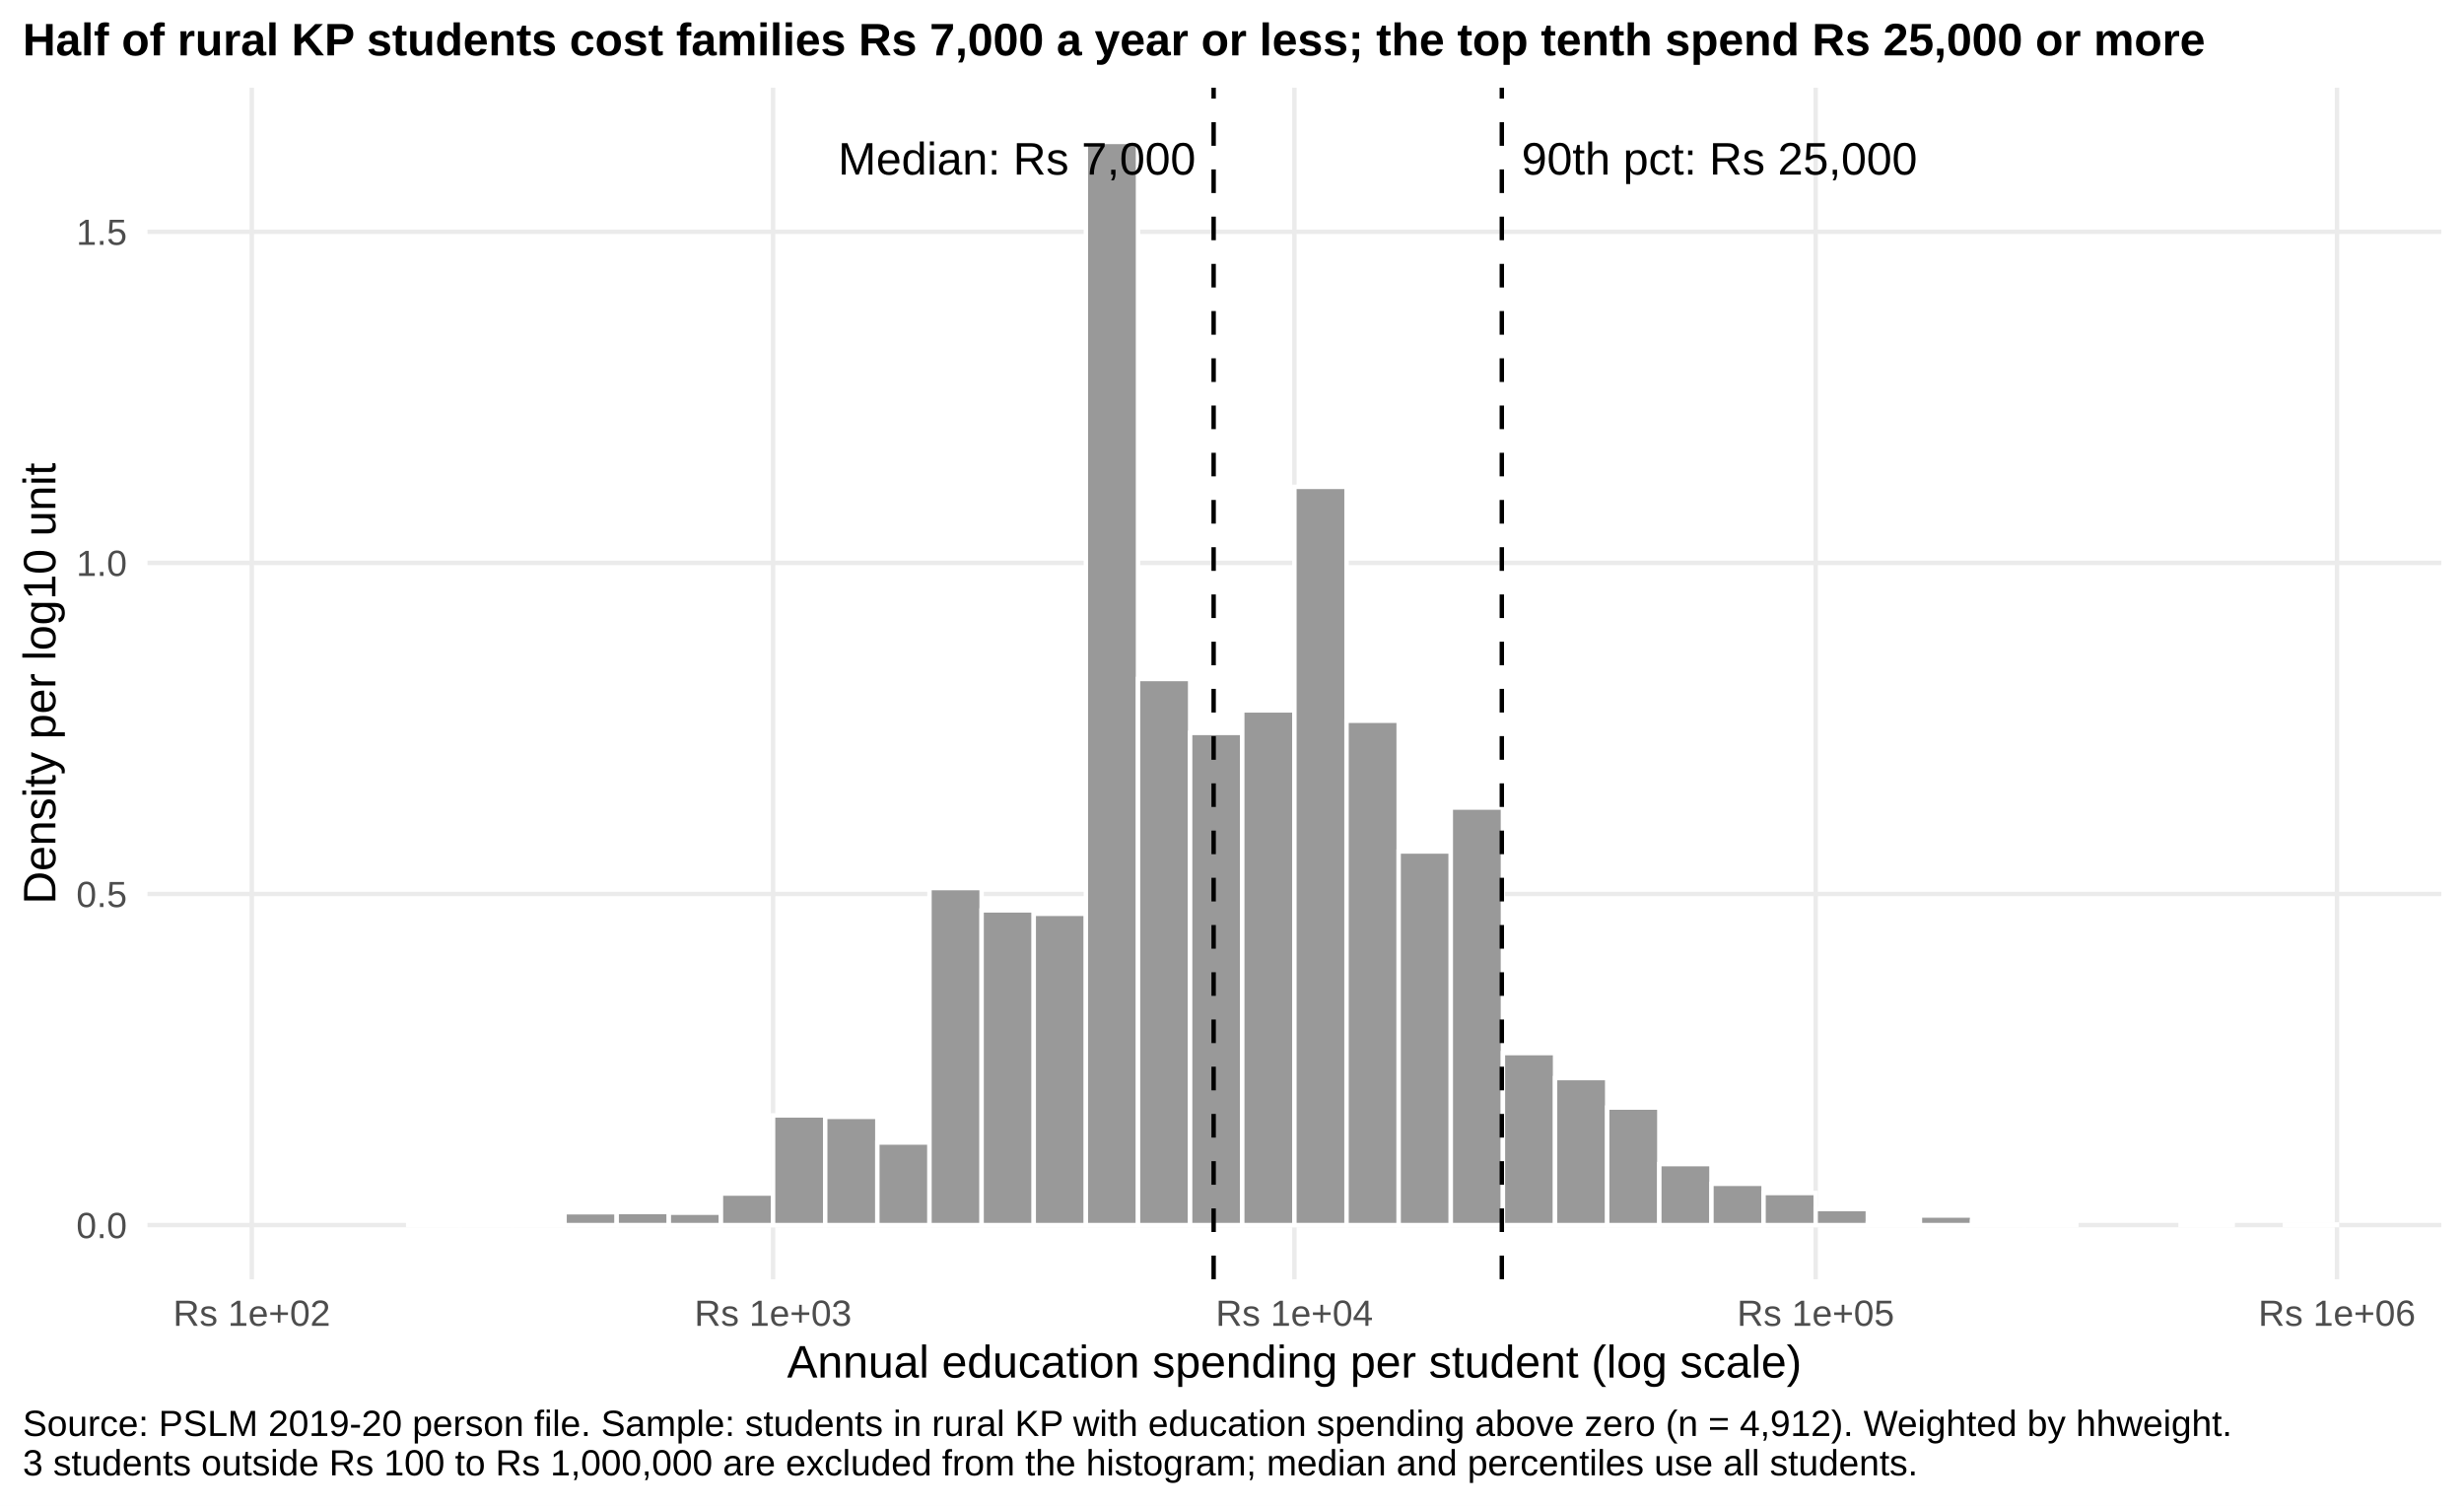
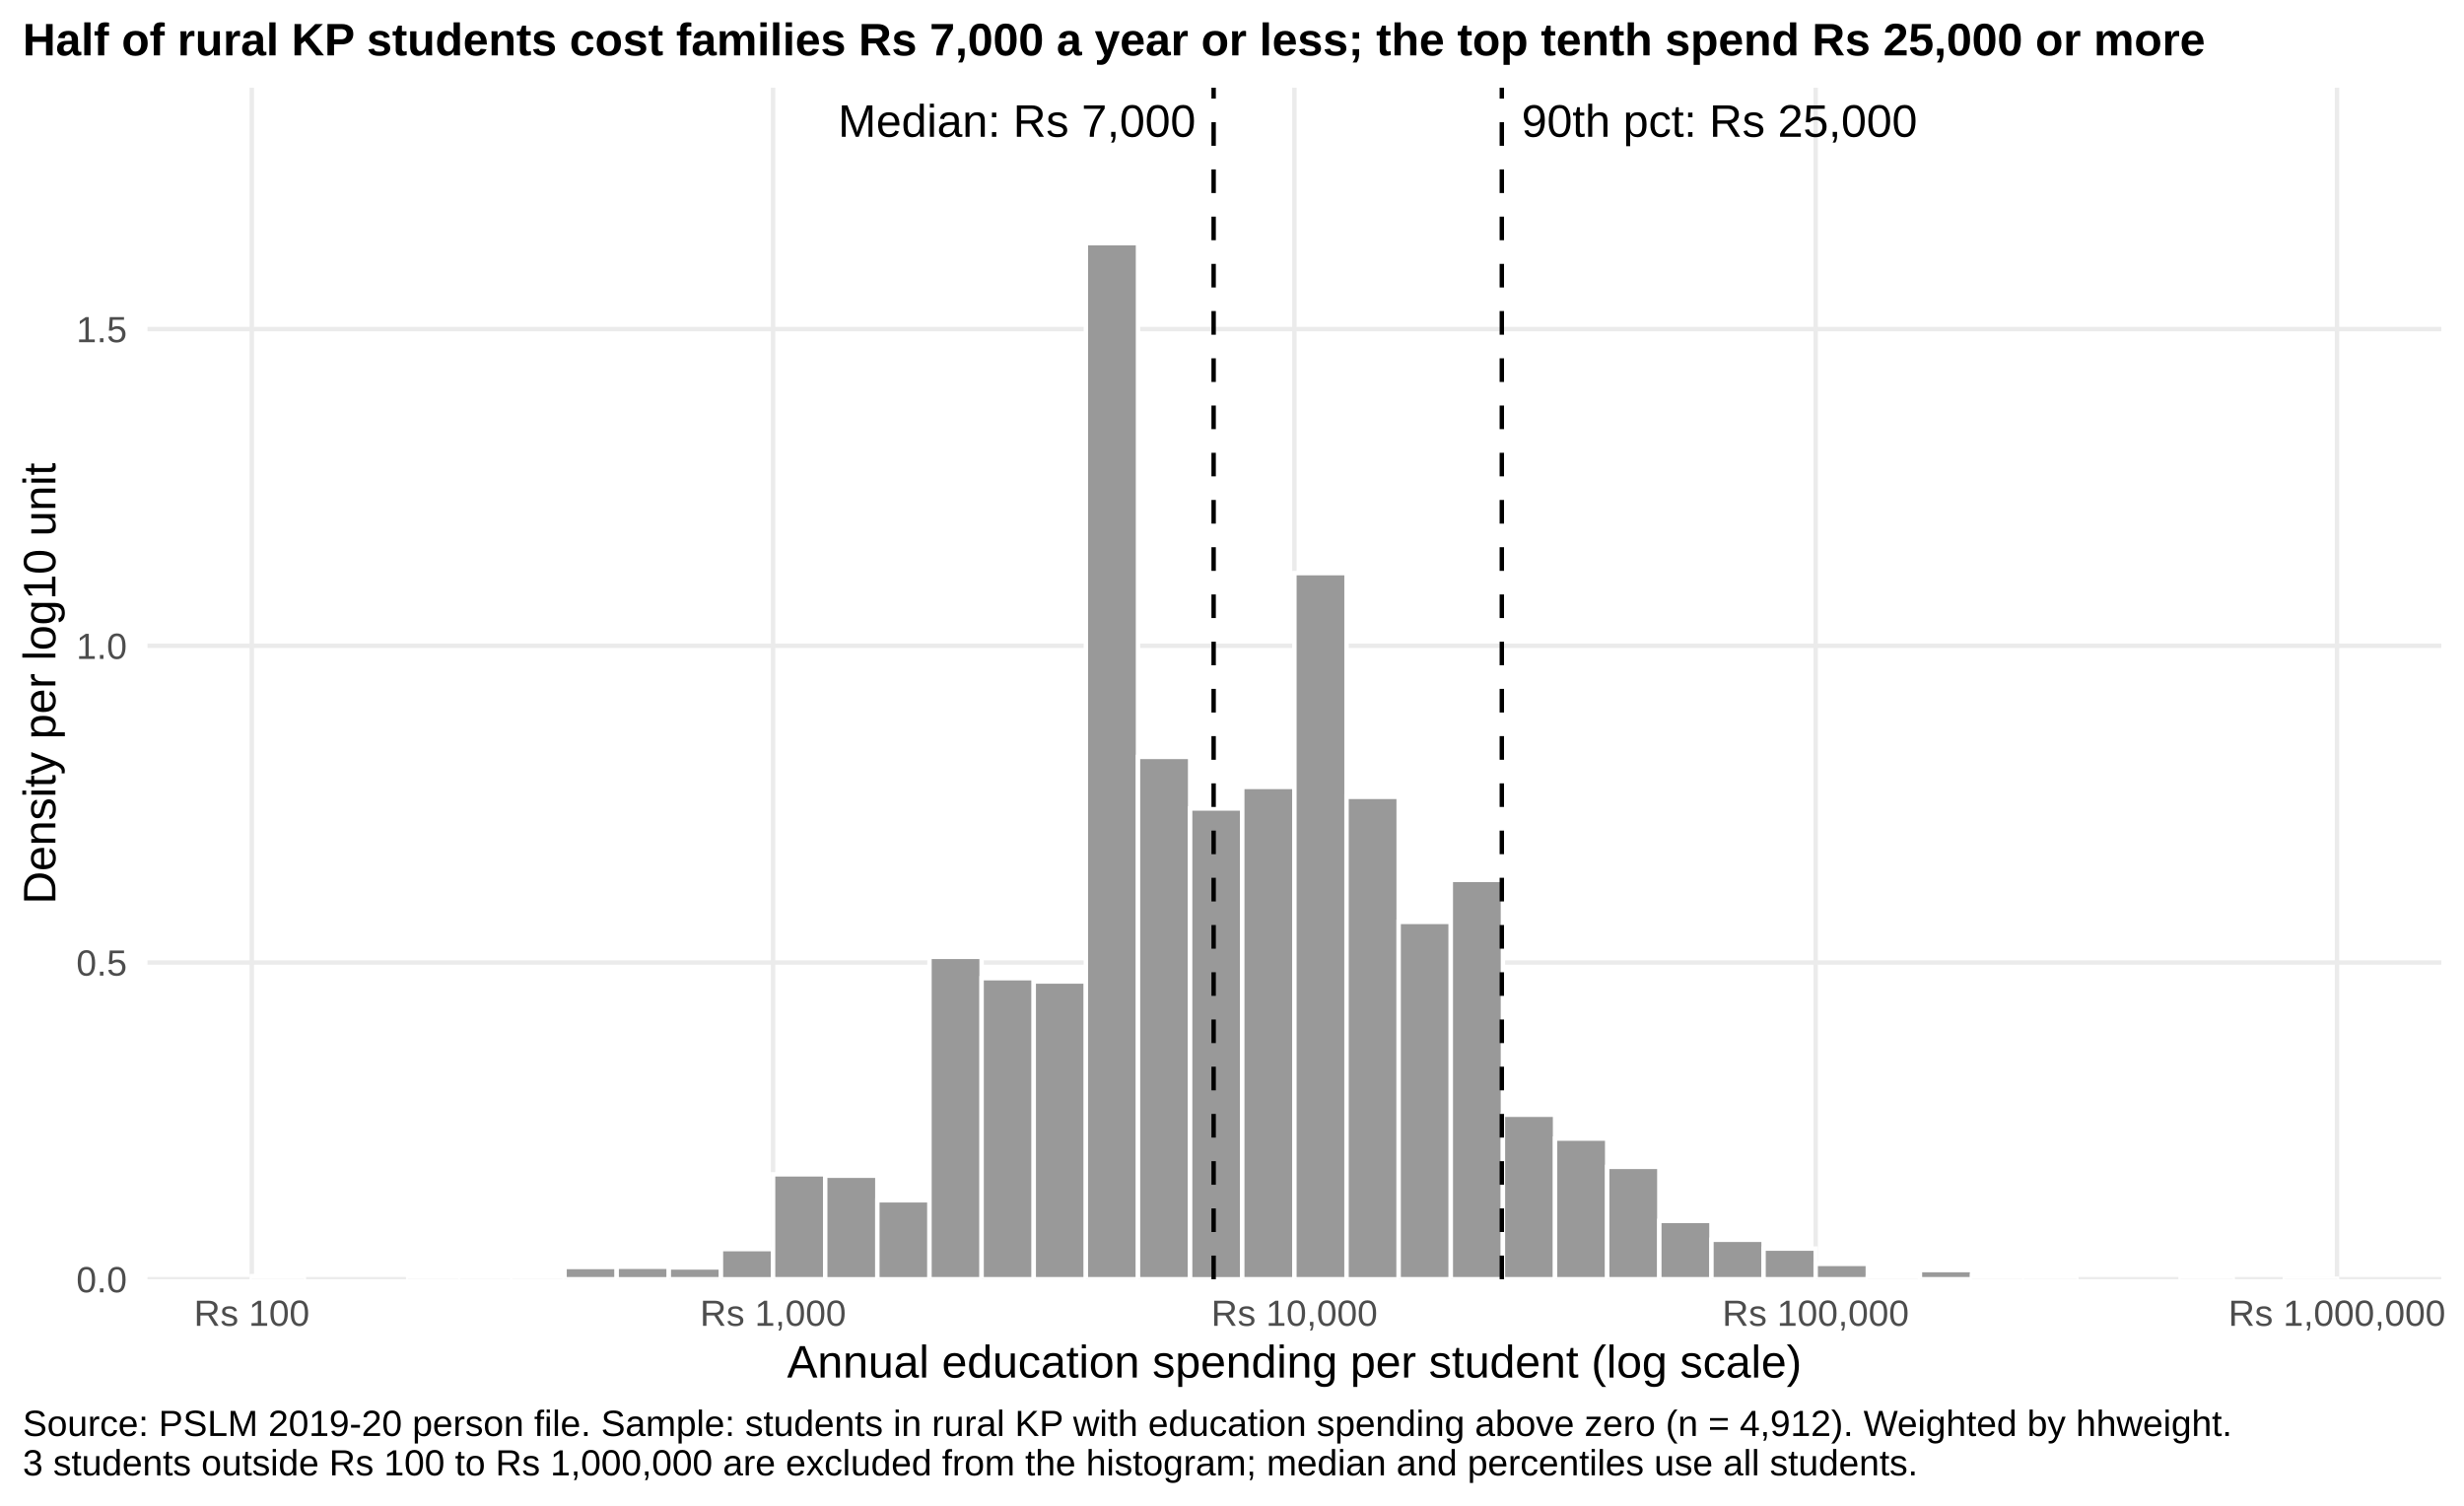
<svg xmlns="http://www.w3.org/2000/svg" width="648.00pt" height="396.00pt" viewBox="0 0 648.00 396.00">
  <g class="svglite">
    <defs>
      <style type="text/css">
    .svglite line, .svglite polyline, .svglite polygon, .svglite path, .svglite rect, .svglite circle {
      fill: none;
      stroke: #000000;
      stroke-linecap: round;
      stroke-linejoin: round;
      stroke-miterlimit: 10.00;
    }
    .svglite text {
      white-space: pre;
    }
    .svglite g.glyphgroup path {
      fill: inherit;
      stroke: none;
    }
  </style>
    </defs>
    <rect width="100%" height="100%" style="stroke: none; fill: #FFFFFF;" />
    <defs>
      <clipPath id="cpMC4wMHw2NDguMDB8MC4wMHwzOTYuMDA=">
        <rect x="0.00" y="0.00" width="648.00" height="396.00" />
      </clipPath>
    </defs>
    <g clip-path="url(#cpMC4wMHw2NDguMDB8MC4wMHwzOTYuMDA=)">
      <rect x="-0" y="0.00" width="648.00" height="396.00" style="stroke-width: 1.16; stroke: none; fill: #FFFFFF;" />
    </g>
    <defs>
      <clipPath id="cpMzguNzl8NjQyLjAyfDIzLjA3fDMzNi40Mg==">
        <rect x="38.79" y="23.07" width="603.23" height="313.35" />
      </clipPath>
    </defs>
    <g clip-path="url(#cpMzguNzl8NjQyLjAyfDIzLjA3fDMzNi40Mg==)">
-       <polyline points="38.79,322.18 642.02,322.18 " style="stroke-width: 1.16; stroke: #EBEBEB; stroke-linecap: butt;" />
-       <polyline points="38.79,235.10 642.02,235.10 " style="stroke-width: 1.16; stroke: #EBEBEB; stroke-linecap: butt;" />
-       <polyline points="38.79,148.03 642.02,148.03 " style="stroke-width: 1.16; stroke: #EBEBEB; stroke-linecap: butt;" />
-       <polyline points="38.79,60.95 642.02,60.95 " style="stroke-width: 1.16; stroke: #EBEBEB; stroke-linecap: butt;" />
+       <polyline points="38.79,336.42 642.02,336.42 " style="stroke-width: 1.16; stroke: #EBEBEB; stroke-linecap: butt;" />
+       <polyline points="38.79,253.13 642.02,253.13 " style="stroke-width: 1.16; stroke: #EBEBEB; stroke-linecap: butt;" />
+       <polyline points="38.79,169.84 642.02,169.84 " style="stroke-width: 1.16; stroke: #EBEBEB; stroke-linecap: butt;" />
+       <polyline points="38.79,86.55 642.02,86.55 " style="stroke-width: 1.16; stroke: #EBEBEB; stroke-linecap: butt;" />
      <polyline points="66.21,336.42 66.21,23.07 " style="stroke-width: 1.16; stroke: #EBEBEB; stroke-linecap: butt;" />
      <polyline points="203.31,336.42 203.31,23.07 " style="stroke-width: 1.16; stroke: #EBEBEB; stroke-linecap: butt;" />
      <polyline points="340.41,336.42 340.41,23.07 " style="stroke-width: 1.16; stroke: #EBEBEB; stroke-linecap: butt;" />
      <polyline points="477.50,336.42 477.50,23.07 " style="stroke-width: 1.16; stroke: #EBEBEB; stroke-linecap: butt;" />
      <polyline points="614.60,336.42 614.60,23.07 " style="stroke-width: 1.16; stroke: #EBEBEB; stroke-linecap: butt;" />
-       <rect x="79.92" y="322.18" width="13.71" height="0.00" style="stroke-width: 1.16; stroke: #FFFFFF; stroke-linecap: butt; stroke-linejoin: miter; fill: #999999;" />
-       <rect x="93.63" y="322.18" width="13.71" height="0.00" style="stroke-width: 1.16; stroke: #FFFFFF; stroke-linecap: butt; stroke-linejoin: miter; fill: #999999;" />
-       <rect x="107.34" y="321.46" width="13.71" height="0.72" style="stroke-width: 1.16; stroke: #FFFFFF; stroke-linecap: butt; stroke-linejoin: miter; fill: #999999;" />
-       <rect x="121.05" y="321.02" width="13.71" height="1.15" style="stroke-width: 1.16; stroke: #FFFFFF; stroke-linecap: butt; stroke-linejoin: miter; fill: #999999;" />
-       <rect x="134.76" y="321.31" width="13.71" height="0.87" style="stroke-width: 1.16; stroke: #FFFFFF; stroke-linecap: butt; stroke-linejoin: miter; fill: #999999;" />
-       <rect x="148.47" y="318.81" width="13.71" height="3.37" style="stroke-width: 1.16; stroke: #FFFFFF; stroke-linecap: butt; stroke-linejoin: miter; fill: #999999;" />
-       <rect x="162.18" y="318.74" width="13.71" height="3.43" style="stroke-width: 1.16; stroke: #FFFFFF; stroke-linecap: butt; stroke-linejoin: miter; fill: #999999;" />
-       <rect x="175.89" y="318.93" width="13.71" height="3.25" style="stroke-width: 1.16; stroke: #FFFFFF; stroke-linecap: butt; stroke-linejoin: miter; fill: #999999;" />
-       <rect x="189.60" y="313.89" width="13.71" height="8.29" style="stroke-width: 1.16; stroke: #FFFFFF; stroke-linecap: butt; stroke-linejoin: miter; fill: #999999;" />
-       <rect x="203.31" y="293.34" width="13.71" height="28.84" style="stroke-width: 1.16; stroke: #FFFFFF; stroke-linecap: butt; stroke-linejoin: miter; fill: #999999;" />
-       <rect x="217.02" y="293.72" width="13.71" height="28.46" style="stroke-width: 1.16; stroke: #FFFFFF; stroke-linecap: butt; stroke-linejoin: miter; fill: #999999;" />
-       <rect x="230.73" y="300.47" width="13.71" height="21.71" style="stroke-width: 1.16; stroke: #FFFFFF; stroke-linecap: butt; stroke-linejoin: miter; fill: #999999;" />
-       <rect x="244.44" y="233.55" width="13.71" height="88.63" style="stroke-width: 1.16; stroke: #FFFFFF; stroke-linecap: butt; stroke-linejoin: miter; fill: #999999;" />
-       <rect x="258.15" y="239.42" width="13.71" height="82.76" style="stroke-width: 1.16; stroke: #FFFFFF; stroke-linecap: butt; stroke-linejoin: miter; fill: #999999;" />
-       <rect x="271.86" y="240.32" width="13.71" height="81.86" style="stroke-width: 1.16; stroke: #FFFFFF; stroke-linecap: butt; stroke-linejoin: miter; fill: #999999;" />
-       <rect x="285.57" y="37.32" width="13.71" height="284.86" style="stroke-width: 1.16; stroke: #FFFFFF; stroke-linecap: butt; stroke-linejoin: miter; fill: #999999;" />
-       <rect x="299.28" y="178.57" width="13.71" height="143.61" style="stroke-width: 1.16; stroke: #FFFFFF; stroke-linecap: butt; stroke-linejoin: miter; fill: #999999;" />
-       <rect x="312.99" y="192.75" width="13.71" height="129.43" style="stroke-width: 1.16; stroke: #FFFFFF; stroke-linecap: butt; stroke-linejoin: miter; fill: #999999;" />
-       <rect x="326.70" y="186.83" width="13.71" height="135.35" style="stroke-width: 1.16; stroke: #FFFFFF; stroke-linecap: butt; stroke-linejoin: miter; fill: #999999;" />
-       <rect x="340.41" y="128.04" width="13.71" height="194.13" style="stroke-width: 1.16; stroke: #FFFFFF; stroke-linecap: butt; stroke-linejoin: miter; fill: #999999;" />
-       <rect x="354.12" y="189.55" width="13.71" height="132.63" style="stroke-width: 1.16; stroke: #FFFFFF; stroke-linecap: butt; stroke-linejoin: miter; fill: #999999;" />
-       <rect x="367.83" y="223.93" width="13.71" height="98.25" style="stroke-width: 1.16; stroke: #FFFFFF; stroke-linecap: butt; stroke-linejoin: miter; fill: #999999;" />
-       <rect x="381.54" y="212.38" width="13.71" height="109.79" style="stroke-width: 1.16; stroke: #FFFFFF; stroke-linecap: butt; stroke-linejoin: miter; fill: #999999;" />
-       <rect x="395.25" y="276.95" width="13.71" height="45.23" style="stroke-width: 1.16; stroke: #FFFFFF; stroke-linecap: butt; stroke-linejoin: miter; fill: #999999;" />
-       <rect x="408.96" y="283.52" width="13.71" height="38.66" style="stroke-width: 1.16; stroke: #FFFFFF; stroke-linecap: butt; stroke-linejoin: miter; fill: #999999;" />
-       <rect x="422.67" y="291.28" width="13.71" height="30.90" style="stroke-width: 1.16; stroke: #FFFFFF; stroke-linecap: butt; stroke-linejoin: miter; fill: #999999;" />
-       <rect x="436.38" y="306.15" width="13.71" height="16.03" style="stroke-width: 1.16; stroke: #FFFFFF; stroke-linecap: butt; stroke-linejoin: miter; fill: #999999;" />
-       <rect x="450.09" y="311.33" width="13.71" height="10.85" style="stroke-width: 1.16; stroke: #FFFFFF; stroke-linecap: butt; stroke-linejoin: miter; fill: #999999;" />
-       <rect x="463.79" y="313.75" width="13.71" height="8.43" style="stroke-width: 1.16; stroke: #FFFFFF; stroke-linecap: butt; stroke-linejoin: miter; fill: #999999;" />
-       <rect x="477.50" y="317.96" width="13.71" height="4.22" style="stroke-width: 1.16; stroke: #FFFFFF; stroke-linecap: butt; stroke-linejoin: miter; fill: #999999;" />
-       <rect x="491.21" y="321.77" width="13.71" height="0.41" style="stroke-width: 1.16; stroke: #FFFFFF; stroke-linecap: butt; stroke-linejoin: miter; fill: #999999;" />
-       <rect x="504.92" y="319.67" width="13.71" height="2.51" style="stroke-width: 1.16; stroke: #FFFFFF; stroke-linecap: butt; stroke-linejoin: miter; fill: #999999;" />
-       <rect x="518.63" y="321.28" width="13.71" height="0.90" style="stroke-width: 1.16; stroke: #FFFFFF; stroke-linecap: butt; stroke-linejoin: miter; fill: #999999;" />
-       <rect x="532.34" y="321.62" width="13.71" height="0.56" style="stroke-width: 1.16; stroke: #FFFFFF; stroke-linecap: butt; stroke-linejoin: miter; fill: #999999;" />
-       <rect x="546.05" y="322.18" width="13.71" height="0.00" style="stroke-width: 1.16; stroke: #FFFFFF; stroke-linecap: butt; stroke-linejoin: miter; fill: #999999;" />
-       <rect x="559.76" y="322.18" width="13.71" height="0.00" style="stroke-width: 1.16; stroke: #FFFFFF; stroke-linecap: butt; stroke-linejoin: miter; fill: #999999;" />
-       <rect x="573.47" y="321.77" width="13.71" height="0.41" style="stroke-width: 1.16; stroke: #FFFFFF; stroke-linecap: butt; stroke-linejoin: miter; fill: #999999;" />
-       <rect x="587.18" y="322.18" width="13.71" height="0.00" style="stroke-width: 1.16; stroke: #FFFFFF; stroke-linecap: butt; stroke-linejoin: miter; fill: #999999;" />
-       <rect x="600.89" y="322.02" width="13.71" height="0.16" style="stroke-width: 1.16; stroke: #FFFFFF; stroke-linecap: butt; stroke-linejoin: miter; fill: #999999;" />
+       <rect x="66.21" y="335.61" width="13.71" height="0.81" style="stroke-width: 1.16; stroke: #FFFFFF; stroke-linecap: butt; stroke-linejoin: miter; fill: #999999;" />
+       <rect x="79.92" y="336.42" width="13.71" height="0.00" style="stroke-width: 1.16; stroke: #FFFFFF; stroke-linecap: butt; stroke-linejoin: miter; fill: #999999;" />
+       <rect x="93.63" y="336.42" width="13.71" height="0.00" style="stroke-width: 1.16; stroke: #FFFFFF; stroke-linecap: butt; stroke-linejoin: miter; fill: #999999;" />
+       <rect x="107.34" y="335.74" width="13.71" height="0.68" style="stroke-width: 1.16; stroke: #FFFFFF; stroke-linecap: butt; stroke-linejoin: miter; fill: #999999;" />
+       <rect x="121.05" y="335.32" width="13.71" height="1.10" style="stroke-width: 1.16; stroke: #FFFFFF; stroke-linecap: butt; stroke-linejoin: miter; fill: #999999;" />
+       <rect x="134.76" y="335.59" width="13.71" height="0.83" style="stroke-width: 1.16; stroke: #FFFFFF; stroke-linecap: butt; stroke-linejoin: miter; fill: #999999;" />
+       <rect x="148.47" y="333.20" width="13.71" height="3.22" style="stroke-width: 1.16; stroke: #FFFFFF; stroke-linecap: butt; stroke-linejoin: miter; fill: #999999;" />
+       <rect x="162.18" y="333.14" width="13.71" height="3.29" style="stroke-width: 1.16; stroke: #FFFFFF; stroke-linecap: butt; stroke-linejoin: miter; fill: #999999;" />
+       <rect x="175.89" y="333.32" width="13.71" height="3.10" style="stroke-width: 1.16; stroke: #FFFFFF; stroke-linecap: butt; stroke-linejoin: miter; fill: #999999;" />
+       <rect x="189.60" y="328.50" width="13.71" height="7.93" style="stroke-width: 1.16; stroke: #FFFFFF; stroke-linecap: butt; stroke-linejoin: miter; fill: #999999;" />
+       <rect x="203.31" y="308.83" width="13.71" height="27.59" style="stroke-width: 1.16; stroke: #FFFFFF; stroke-linecap: butt; stroke-linejoin: miter; fill: #999999;" />
+       <rect x="217.02" y="309.20" width="13.71" height="27.23" style="stroke-width: 1.16; stroke: #FFFFFF; stroke-linecap: butt; stroke-linejoin: miter; fill: #999999;" />
+       <rect x="230.73" y="315.66" width="13.71" height="20.77" style="stroke-width: 1.16; stroke: #FFFFFF; stroke-linecap: butt; stroke-linejoin: miter; fill: #999999;" />
+       <rect x="244.44" y="251.64" width="13.71" height="84.78" style="stroke-width: 1.16; stroke: #FFFFFF; stroke-linecap: butt; stroke-linejoin: miter; fill: #999999;" />
+       <rect x="258.15" y="257.26" width="13.71" height="79.16" style="stroke-width: 1.16; stroke: #FFFFFF; stroke-linecap: butt; stroke-linejoin: miter; fill: #999999;" />
+       <rect x="271.86" y="258.12" width="13.71" height="78.30" style="stroke-width: 1.16; stroke: #FFFFFF; stroke-linecap: butt; stroke-linejoin: miter; fill: #999999;" />
+       <rect x="285.57" y="63.94" width="13.71" height="272.48" style="stroke-width: 1.16; stroke: #FFFFFF; stroke-linecap: butt; stroke-linejoin: miter; fill: #999999;" />
+       <rect x="299.28" y="199.05" width="13.71" height="137.37" style="stroke-width: 1.16; stroke: #FFFFFF; stroke-linecap: butt; stroke-linejoin: miter; fill: #999999;" />
+       <rect x="312.99" y="212.62" width="13.71" height="123.81" style="stroke-width: 1.16; stroke: #FFFFFF; stroke-linecap: butt; stroke-linejoin: miter; fill: #999999;" />
+       <rect x="326.70" y="206.96" width="13.71" height="129.46" style="stroke-width: 1.16; stroke: #FFFFFF; stroke-linecap: butt; stroke-linejoin: miter; fill: #999999;" />
+       <rect x="340.41" y="150.73" width="13.71" height="185.69" style="stroke-width: 1.16; stroke: #FFFFFF; stroke-linecap: butt; stroke-linejoin: miter; fill: #999999;" />
+       <rect x="354.12" y="209.56" width="13.71" height="126.87" style="stroke-width: 1.16; stroke: #FFFFFF; stroke-linecap: butt; stroke-linejoin: miter; fill: #999999;" />
+       <rect x="367.83" y="242.44" width="13.71" height="93.98" style="stroke-width: 1.16; stroke: #FFFFFF; stroke-linecap: butt; stroke-linejoin: miter; fill: #999999;" />
+       <rect x="381.54" y="231.40" width="13.71" height="105.02" style="stroke-width: 1.16; stroke: #FFFFFF; stroke-linecap: butt; stroke-linejoin: miter; fill: #999999;" />
+       <rect x="395.25" y="293.16" width="13.71" height="43.26" style="stroke-width: 1.16; stroke: #FFFFFF; stroke-linecap: butt; stroke-linejoin: miter; fill: #999999;" />
+       <rect x="408.96" y="299.44" width="13.71" height="36.98" style="stroke-width: 1.16; stroke: #FFFFFF; stroke-linecap: butt; stroke-linejoin: miter; fill: #999999;" />
+       <rect x="422.67" y="306.87" width="13.71" height="29.55" style="stroke-width: 1.16; stroke: #FFFFFF; stroke-linecap: butt; stroke-linejoin: miter; fill: #999999;" />
+       <rect x="436.38" y="321.09" width="13.71" height="15.33" style="stroke-width: 1.16; stroke: #FFFFFF; stroke-linecap: butt; stroke-linejoin: miter; fill: #999999;" />
+       <rect x="450.09" y="326.04" width="13.71" height="10.38" style="stroke-width: 1.16; stroke: #FFFFFF; stroke-linecap: butt; stroke-linejoin: miter; fill: #999999;" />
+       <rect x="463.79" y="328.36" width="13.71" height="8.06" style="stroke-width: 1.16; stroke: #FFFFFF; stroke-linecap: butt; stroke-linejoin: miter; fill: #999999;" />
+       <rect x="477.50" y="332.39" width="13.71" height="4.03" style="stroke-width: 1.16; stroke: #FFFFFF; stroke-linecap: butt; stroke-linejoin: miter; fill: #999999;" />
+       <rect x="491.21" y="336.03" width="13.71" height="0.39" style="stroke-width: 1.16; stroke: #FFFFFF; stroke-linecap: butt; stroke-linejoin: miter; fill: #999999;" />
+       <rect x="504.92" y="334.02" width="13.71" height="2.40" style="stroke-width: 1.16; stroke: #FFFFFF; stroke-linecap: butt; stroke-linejoin: miter; fill: #999999;" />
+       <rect x="518.63" y="335.56" width="13.71" height="0.86" style="stroke-width: 1.16; stroke: #FFFFFF; stroke-linecap: butt; stroke-linejoin: miter; fill: #999999;" />
+       <rect x="532.34" y="335.89" width="13.71" height="0.53" style="stroke-width: 1.16; stroke: #FFFFFF; stroke-linecap: butt; stroke-linejoin: miter; fill: #999999;" />
+       <rect x="546.05" y="336.42" width="13.71" height="0.00" style="stroke-width: 1.16; stroke: #FFFFFF; stroke-linecap: butt; stroke-linejoin: miter; fill: #999999;" />
+       <rect x="559.76" y="336.42" width="13.71" height="0.00" style="stroke-width: 1.16; stroke: #FFFFFF; stroke-linecap: butt; stroke-linejoin: miter; fill: #999999;" />
+       <rect x="573.47" y="336.03" width="13.71" height="0.39" style="stroke-width: 1.16; stroke: #FFFFFF; stroke-linecap: butt; stroke-linejoin: miter; fill: #999999;" />
+       <rect x="587.18" y="336.42" width="13.71" height="0.00" style="stroke-width: 1.16; stroke: #FFFFFF; stroke-linecap: butt; stroke-linejoin: miter; fill: #999999;" />
+       <rect x="600.89" y="336.27" width="13.71" height="0.15" style="stroke-width: 1.16; stroke: #FFFFFF; stroke-linecap: butt; stroke-linejoin: miter; fill: #999999;" />
      <line x1="319.17" y1="336.42" x2="319.17" y2="23.07" style="stroke-width: 1.16; stroke-dasharray: 6.21,6.21; stroke-linecap: butt;" />
      <line x1="394.96" y1="336.42" x2="394.96" y2="23.07" style="stroke-width: 1.16; stroke-dasharray: 6.21,6.21; stroke-linecap: butt;" />
-       <text x="314.47" y="45.91" text-anchor="end" style="font-size: 12.00px; font-family: &quot;Arial&quot;;" textLength="94.03px" lengthAdjust="spacingAndGlyphs">Median: Rs 7,000</text>
-       <text x="400.16" y="45.91" style="font-size: 12.00px; font-family: &quot;Arial&quot;;" textLength="104.02px" lengthAdjust="spacingAndGlyphs">90th pct: Rs 25,000</text>
+       <text x="314.47" y="35.97" text-anchor="end" style="font-size: 12.00px; font-family: &quot;Arial&quot;;" textLength="94.03px" lengthAdjust="spacingAndGlyphs">Median: Rs 7,000</text>
+       <text x="400.16" y="35.97" style="font-size: 12.00px; font-family: &quot;Arial&quot;;" textLength="104.02px" lengthAdjust="spacingAndGlyphs">90th pct: Rs 25,000</text>
    </g>
    <g clip-path="url(#cpMC4wMHw2NDguMDB8MC4wMHwzOTYuMDA=)">
-       <text x="33.41" y="325.61" text-anchor="end" style="font-size: 9.60px;fill: #4D4D4D; font-family: &quot;Arial&quot;;" textLength="13.33px" lengthAdjust="spacingAndGlyphs">0.0</text>
-       <text x="33.41" y="238.54" text-anchor="end" style="font-size: 9.60px;fill: #4D4D4D; font-family: &quot;Arial&quot;;" textLength="13.33px" lengthAdjust="spacingAndGlyphs">0.5</text>
-       <text x="33.41" y="151.46" text-anchor="end" style="font-size: 9.60px;fill: #4D4D4D; font-family: &quot;Arial&quot;;" textLength="13.33px" lengthAdjust="spacingAndGlyphs">1.0</text>
-       <text x="33.41" y="64.39" text-anchor="end" style="font-size: 9.60px;fill: #4D4D4D; font-family: &quot;Arial&quot;;" textLength="13.33px" lengthAdjust="spacingAndGlyphs">1.5</text>
-       <text x="66.21" y="348.67" text-anchor="middle" style="font-size: 9.60px;fill: #4D4D4D; font-family: &quot;Arial&quot;;" textLength="41.31px" lengthAdjust="spacingAndGlyphs">Rs 1e+02</text>
-       <text x="203.31" y="348.67" text-anchor="middle" style="font-size: 9.60px;fill: #4D4D4D; font-family: &quot;Arial&quot;;" textLength="41.31px" lengthAdjust="spacingAndGlyphs">Rs 1e+03</text>
-       <text x="340.41" y="348.67" text-anchor="middle" style="font-size: 9.60px;fill: #4D4D4D; font-family: &quot;Arial&quot;;" textLength="41.31px" lengthAdjust="spacingAndGlyphs">Rs 1e+04</text>
-       <text x="477.50" y="348.67" text-anchor="middle" style="font-size: 9.60px;fill: #4D4D4D; font-family: &quot;Arial&quot;;" textLength="41.31px" lengthAdjust="spacingAndGlyphs">Rs 1e+05</text>
-       <text x="614.60" y="348.67" text-anchor="middle" style="font-size: 9.60px;fill: #4D4D4D; font-family: &quot;Arial&quot;;" textLength="41.31px" lengthAdjust="spacingAndGlyphs">Rs 1e+06</text>
+       <text x="33.41" y="339.86" text-anchor="end" style="font-size: 9.60px;fill: #4D4D4D; font-family: &quot;Arial&quot;;" textLength="13.33px" lengthAdjust="spacingAndGlyphs">0.0</text>
+       <text x="33.41" y="256.57" text-anchor="end" style="font-size: 9.60px;fill: #4D4D4D; font-family: &quot;Arial&quot;;" textLength="13.33px" lengthAdjust="spacingAndGlyphs">0.5</text>
+       <text x="33.41" y="173.28" text-anchor="end" style="font-size: 9.60px;fill: #4D4D4D; font-family: &quot;Arial&quot;;" textLength="13.33px" lengthAdjust="spacingAndGlyphs">1.0</text>
+       <text x="33.41" y="89.99" text-anchor="end" style="font-size: 9.60px;fill: #4D4D4D; font-family: &quot;Arial&quot;;" textLength="13.33px" lengthAdjust="spacingAndGlyphs">1.5</text>
+       <text x="66.21" y="348.67" text-anchor="middle" style="font-size: 9.60px;fill: #4D4D4D; font-family: &quot;Arial&quot;;" textLength="30.38px" lengthAdjust="spacingAndGlyphs">Rs 100</text>
+       <text x="203.31" y="348.67" text-anchor="middle" style="font-size: 9.60px;fill: #4D4D4D; font-family: &quot;Arial&quot;;" textLength="38.38px" lengthAdjust="spacingAndGlyphs">Rs 1,000</text>
+       <text x="340.41" y="348.67" text-anchor="middle" style="font-size: 9.60px;fill: #4D4D4D; font-family: &quot;Arial&quot;;" textLength="43.70px" lengthAdjust="spacingAndGlyphs">Rs 10,000</text>
+       <text x="477.50" y="348.67" text-anchor="middle" style="font-size: 9.60px;fill: #4D4D4D; font-family: &quot;Arial&quot;;" textLength="49.03px" lengthAdjust="spacingAndGlyphs">Rs 100,000</text>
+       <text x="614.60" y="348.67" text-anchor="middle" style="font-size: 9.60px;fill: #4D4D4D; font-family: &quot;Arial&quot;;" textLength="57.03px" lengthAdjust="spacingAndGlyphs">Rs 1,000,000</text>
      <text x="340.41" y="362.27" text-anchor="middle" style="font-size: 12.00px; font-family: &quot;Arial&quot;;" textLength="266.78px" lengthAdjust="spacingAndGlyphs">Annual education spending per student (log scale)</text>
      <text transform="translate(14.57,179.75) rotate(-90)" text-anchor="middle" style="font-size: 12.00px; font-family: &quot;Arial&quot;;" textLength="116.05px" lengthAdjust="spacingAndGlyphs">Density per log10 unit</text>
      <text x="5.98" y="14.57" style="font-size: 12.00px; font-weight: bold; font-family: &quot;Arial&quot;;" textLength="573.78px" lengthAdjust="spacingAndGlyphs">Half of rural KP students cost families Rs 7,000 a year or less; the top tenth spend Rs 25,000 or more</text>
      <text x="5.98" y="377.64" style="font-size: 9.60px; font-family: &quot;Arial&quot;;" textLength="580.36px" lengthAdjust="spacingAndGlyphs">Source: PSLM 2019-20 person file. Sample: students in rural KP with education spending above zero (n = 4,912). Weighted by hhweight.</text>
      <text x="5.98" y="388.01" style="font-size: 9.60px; font-family: &quot;Arial&quot;;" textLength="497.80px" lengthAdjust="spacingAndGlyphs">3 students outside Rs 100 to Rs 1,000,000 are excluded from the histogram; median and percentiles use all students.</text>
    </g>
  </g>
</svg>
